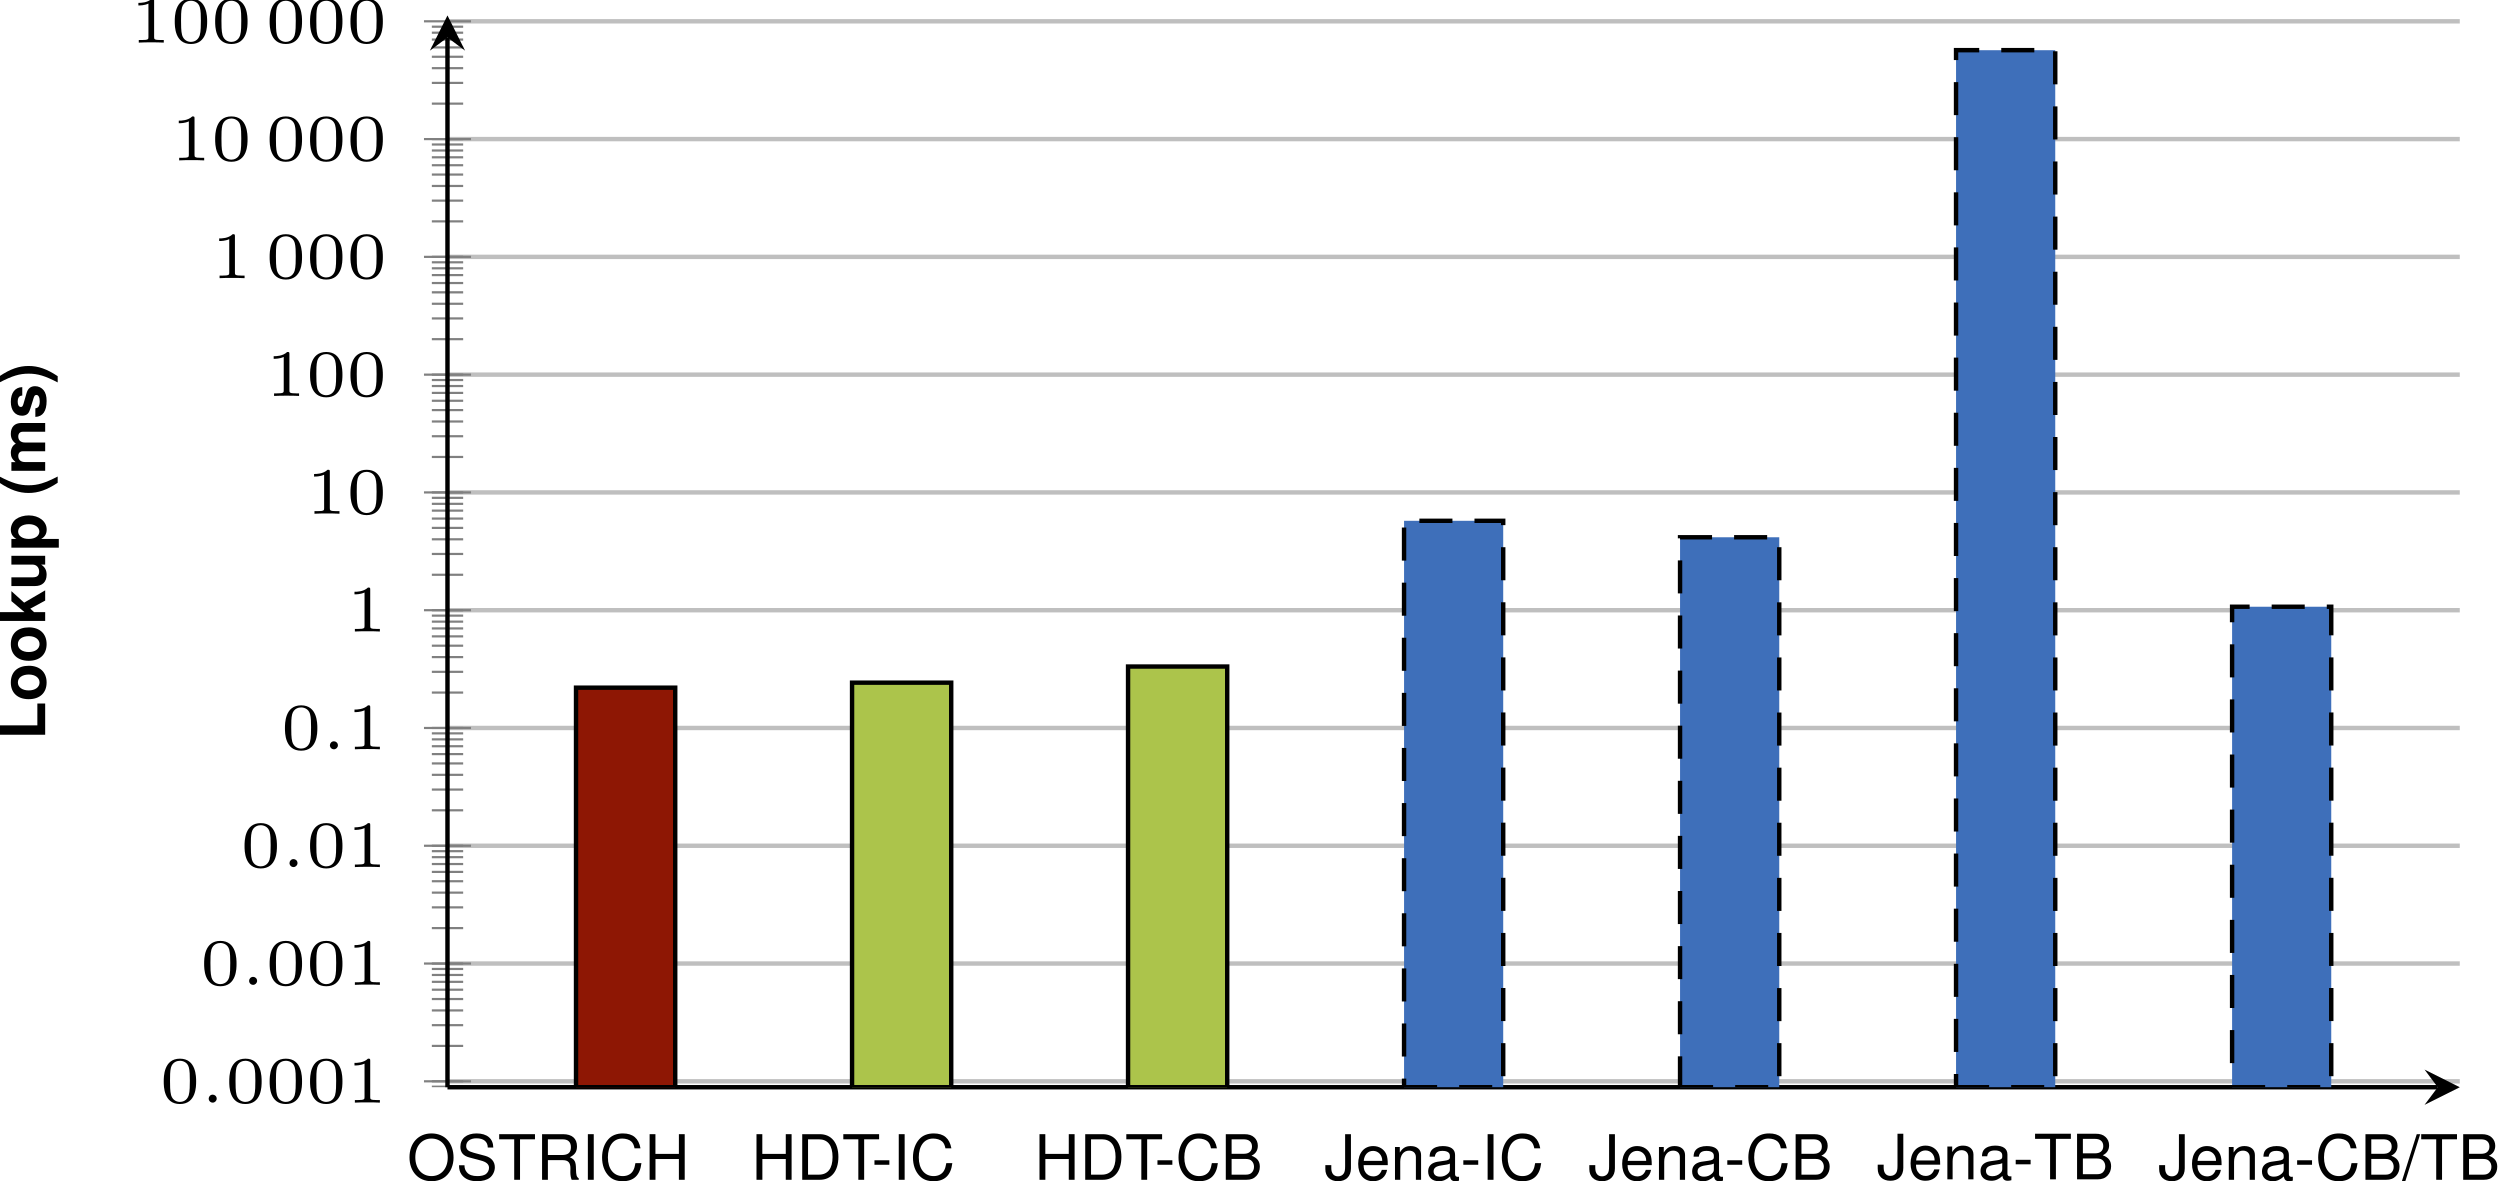
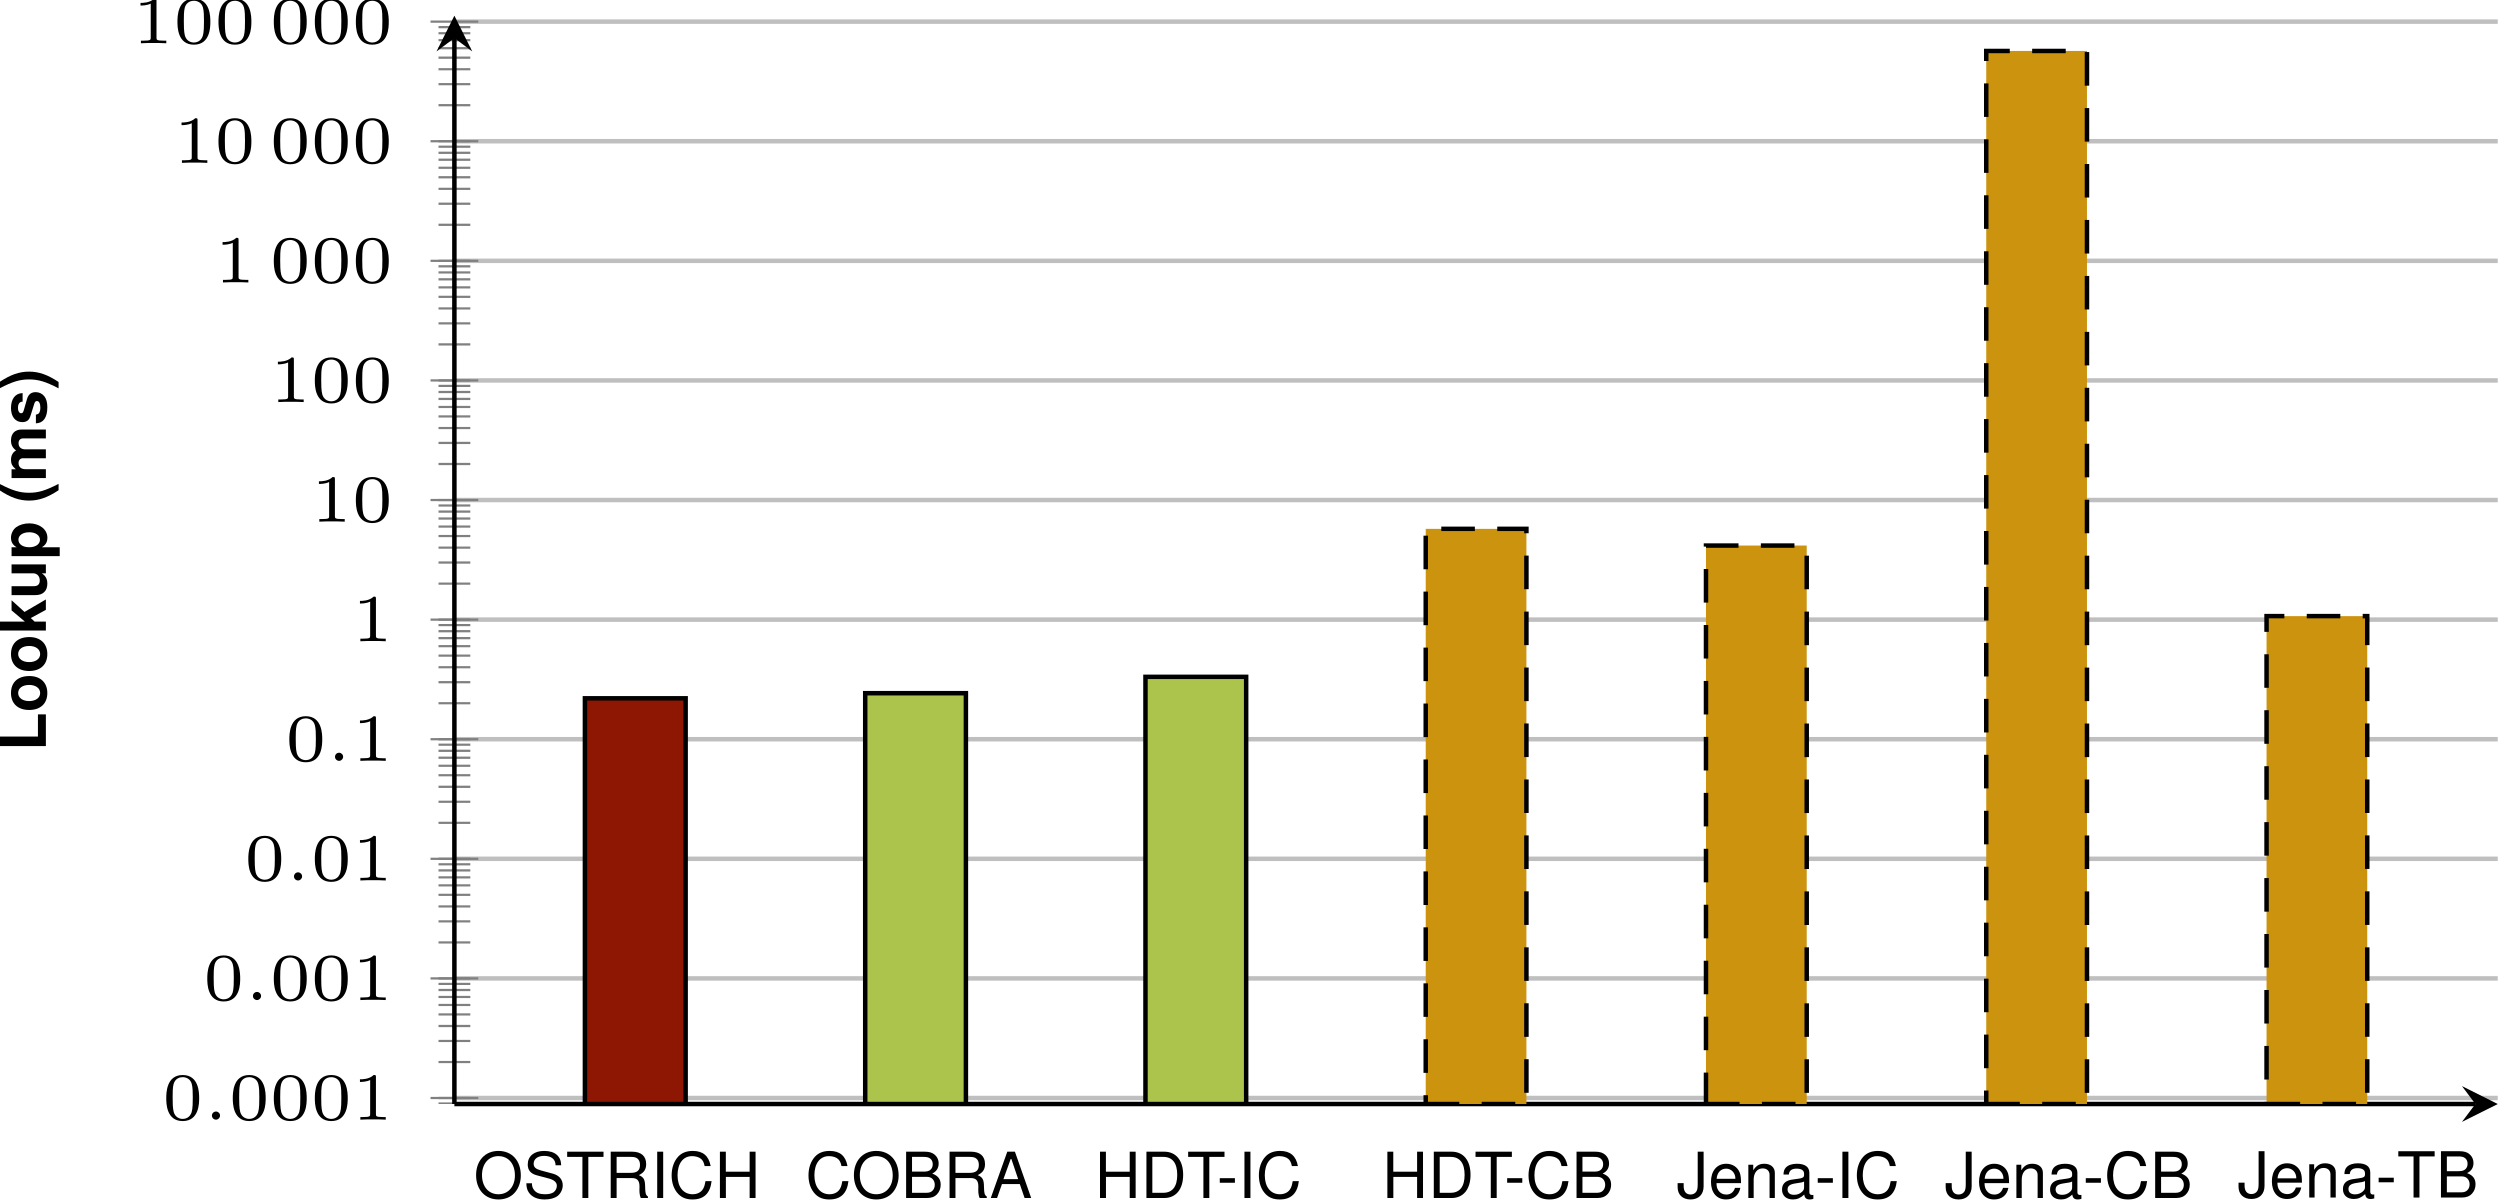
- <svg xmlns="http://www.w3.org/2000/svg" xmlns:xlink="http://www.w3.org/1999/xlink" version="1.1" width="226.026pt" height="106.767pt" viewBox="2.848 -12.153 226.026 106.767">
+ <svg xmlns="http://www.w3.org/2000/svg" xmlns:xlink="http://www.w3.org/1999/xlink" version="1.1" width="222.59pt" height="106.767pt" viewBox="2.848 -12.153 222.59 106.767">
  <defs>
    <clipPath id="clip1">
      <path d="M-98.43 86.144V-10.758H366.977V86.144" />
    </clipPath>
    <clipPath id="clip3">
      <path d="M-98.43 86.144V-10.758H366.977V86.144" />
    </clipPath>
    <clipPath id="clip4">
      <path d="M43.305 86.144H225.238V-10.758H43.305Z" />
    </clipPath>
    <path id="g5-45" d="M1.607-1.765H.26V-1.358H1.607V-1.765Z" />
-     <path id="g5-47" d="M1.296-4.124L-.045 .113H.266L1.607-4.124H1.296Z" />
+     <path id="g5-65" d="M2.682-1.239L3.106 0H3.694L2.246-4.124H1.567L.096 0H.656L1.092-1.239H2.682ZM2.535-1.68H1.222L1.901-3.559L2.535-1.68Z" />
    <path id="g5-66" d="M.447 0H2.308C2.699 0 2.987-.107 3.208-.345C3.411-.56 3.525-.854 3.525-1.177C3.525-1.675 3.298-1.974 2.772-2.178C3.146-2.354 3.344-2.659 3.344-3.078C3.344-3.378 3.23-3.643 3.015-3.836C2.8-4.034 2.518-4.124 2.122-4.124H.447V0ZM.973-2.348V-3.66H1.991C2.286-3.66 2.45-3.621 2.591-3.513C2.738-3.4 2.817-3.23 2.817-3.004C2.817-2.783 2.738-2.608 2.591-2.495C2.45-2.387 2.286-2.348 1.991-2.348H.973ZM.973-.464V-1.884H2.257C2.512-1.884 2.682-1.822 2.806-1.686C2.931-1.556 2.998-1.375 2.998-1.171C2.998-.973 2.931-.792 2.806-.662C2.682-.526 2.512-.464 2.257-.464H.973Z" />
    <path id="g5-67" d="M3.745-2.846C3.581-3.751 3.061-4.192 2.155-4.192C1.601-4.192 1.154-4.017 .849-3.677C.475-3.27 .272-2.682 .272-2.014C.272-1.335 .481-.752 .871-.351C1.188-.023 1.595 .13 2.133 .13C3.14 .13 3.706-.413 3.83-1.505H3.287C3.242-1.222 3.185-1.03 3.1-.866C2.931-.526 2.58-.334 2.139-.334C1.318-.334 .798-.99 .798-2.02C.798-3.078 1.296-3.728 2.093-3.728C2.427-3.728 2.738-3.626 2.908-3.468C3.061-3.327 3.146-3.151 3.208-2.846H3.745Z" />
    <path id="g5-68" d="M.504 0H2.093C3.134 0 3.774-.781 3.774-2.065C3.774-3.344 3.14-4.124 2.093-4.124H.504V0ZM1.03-.464V-3.66H2.003C2.817-3.66 3.247-3.112 3.247-2.059C3.247-1.018 2.817-.464 2.003-.464H1.03Z" />
    <path id="g5-72" d="M3.117-1.878V0H3.643V-4.124H3.117V-2.342H.996V-4.124H.47V0H1.001V-1.878H3.117Z" />
    <path id="g5-73" d="M1.098-4.124H.566V0H1.098V-4.124Z" />
    <path id="g5-74" d="M1.884-4.124V-1.222C1.884-.894 1.85-.707 1.754-.566C1.652-.407 1.46-.311 1.25-.311C.854-.311 .634-.577 .634-1.058V-1.324H.096V-.962C.096-.294 .537 .13 1.245 .13C1.963 .13 2.41-.317 2.41-1.03V-4.124H1.884Z" />
    <path id="g5-79" d="M2.201-4.192C1.018-4.192 .215-3.321 .215-2.031S1.018 .13 2.206 .13C2.704 .13 3.151-.023 3.485-.306C3.932-.685 4.198-1.324 4.198-1.997C4.198-3.327 3.411-4.192 2.201-4.192ZM2.201-3.728C3.095-3.728 3.672-3.049 3.672-2.008C3.672-1.013 3.078-.334 2.206-.334C1.33-.334 .741-1.013 .741-2.031S1.33-3.728 2.201-3.728Z" />
    <path id="g5-82" d="M1.052-1.776H2.41C2.88-1.776 3.089-1.55 3.089-1.041L3.083-.673C3.083-.419 3.129-.17 3.202 0H3.841V-.13C3.643-.266 3.604-.413 3.592-.962C3.587-1.641 3.479-1.844 3.032-2.037C3.496-2.263 3.683-2.552 3.683-3.021C3.683-3.734 3.236-4.124 2.427-4.124H.526V0H1.052V-1.776ZM1.052-2.24V-3.66H2.325C2.619-3.66 2.789-3.615 2.919-3.502C3.061-3.383 3.134-3.196 3.134-2.948C3.134-2.461 2.885-2.24 2.325-2.24H1.052Z" />
    <path id="g5-83" d="M3.372-2.914C3.366-3.723 2.812-4.192 1.861-4.192C.956-4.192 .396-3.728 .396-2.981C.396-2.478 .662-2.161 1.205-2.02L2.229-1.748C2.75-1.612 2.987-1.403 2.987-1.081C2.987-.86 2.868-.634 2.693-.509C2.529-.396 2.269-.334 1.935-.334C1.488-.334 1.182-.441 .984-.679C.832-.86 .764-1.058 .769-1.313H.272C.277-.933 .351-.685 .515-.458C.798-.074 1.273 .13 1.901 .13C2.393 .13 2.795 .017 3.061-.187C3.338-.407 3.513-.775 3.513-1.131C3.513-1.641 3.196-2.014 2.636-2.167L1.601-2.444C1.103-2.58 .922-2.738 .922-3.055C.922-3.474 1.29-3.751 1.844-3.751C2.501-3.751 2.868-3.451 2.874-2.914H3.372Z" />
    <path id="g5-84" d="M2.003-3.66H3.355V-4.124H.119V-3.66H1.477V0H2.003V-3.66Z" />
    <path id="g5-97" d="M3.027-.277C2.976-.266 2.953-.266 2.925-.266C2.761-.266 2.67-.351 2.67-.498V-2.24C2.67-2.767 2.286-3.049 1.556-3.049C1.126-3.049 .769-2.925 .571-2.704C.436-2.552 .379-2.382 .368-2.088H.843C.883-2.45 1.098-2.614 1.539-2.614C1.963-2.614 2.201-2.455 2.201-2.172V-2.048C2.201-1.85 2.082-1.765 1.709-1.72C1.041-1.635 .939-1.612 .758-1.539C.413-1.397 .238-1.131 .238-.747C.238-.209 .611 .13 1.211 .13C1.584 .13 1.884 0 2.218-.306C2.252-.006 2.399 .13 2.704 .13C2.8 .13 2.874 .119 3.027 .079V-.277ZM2.201-.933C2.201-.775 2.155-.679 2.014-.549C1.822-.373 1.59-.283 1.313-.283C.945-.283 .73-.458 .73-.758C.73-1.069 .939-1.228 1.443-1.301C1.941-1.369 2.042-1.392 2.201-1.465V-.933Z" />
    <path id="g5-101" d="M2.902-1.324C2.902-1.776 2.868-2.048 2.783-2.269C2.591-2.755 2.139-3.049 1.584-3.049C.758-3.049 .226-2.416 .226-1.443S.741 .13 1.573 .13C2.252 .13 2.721-.255 2.84-.9H2.365C2.235-.509 1.969-.306 1.59-.306C1.29-.306 1.035-.441 .877-.69C.764-.86 .724-1.03 .718-1.324H2.902ZM.73-1.709C.769-2.257 1.103-2.614 1.578-2.614C2.042-2.614 2.399-2.229 2.399-1.743C2.399-1.731 2.399-1.72 2.393-1.709H.73Z" />
    <path id="g5-110" d="M.396-2.965V0H.871V-1.635C.871-2.24 1.188-2.636 1.675-2.636C2.048-2.636 2.286-2.41 2.286-2.054V0H2.755V-2.24C2.755-2.733 2.387-3.049 1.816-3.049C1.375-3.049 1.092-2.88 .832-2.467V-2.965H.396Z" />
    <path id="g1-40" d="M1.148-4.124C.498-3.146 .226-2.365 .226-1.499C.226-.628 .498 .153 1.148 1.131H1.714C1.115-.034 .922-.668 .922-1.499C.922-2.325 1.115-2.97 1.714-4.124H1.148Z" />
    <path id="g1-41" d="M.69 1.131C1.341 .153 1.612-.628 1.612-1.494C1.612-2.365 1.341-3.146 .69-4.124H.124C.724-2.959 .917-2.325 .917-1.494C.917-.668 .724-.023 .124 1.131H.69Z" />
    <path id="g1-76" d="M1.301-4.124H.453V0H3.276V-.707H1.301V-4.124Z" />
    <path id="g1-107" d="M1.126-1.867V-4.124H.334V0H1.126V-1.001L1.443-1.346L2.172 0H3.1L1.986-1.901L3.027-3.055H2.127L1.126-1.867Z" />
    <path id="g1-109" d="M.339-3.055V0H1.131V-1.833C1.131-2.206 1.335-2.433 1.675-2.433C1.941-2.433 2.105-2.28 2.105-2.037V0H2.897V-1.833C2.897-2.206 3.1-2.433 3.44-2.433C3.706-2.433 3.87-2.28 3.87-2.037V0H4.662V-2.161C4.662-2.755 4.3-3.106 3.689-3.106C3.304-3.106 3.032-2.97 2.795-2.653C2.648-2.942 2.342-3.106 1.963-3.106C1.612-3.106 1.386-2.987 1.126-2.676V-3.055H.339Z" />
    <path id="g1-111" d="M1.703-3.106C.769-3.106 .198-2.489 .198-1.488C.198-.481 .769 .13 1.709 .13C2.636 .13 3.219-.487 3.219-1.465C3.219-2.501 2.659-3.106 1.703-3.106ZM1.709-2.467C2.144-2.467 2.427-2.076 2.427-1.477C2.427-.905 2.133-.509 1.709-.509C1.279-.509 .99-.905 .99-1.488S1.279-2.467 1.709-2.467Z" />
    <path id="g1-112" d="M1.12-3.055H.328V1.233H1.12V-.362C1.313-.023 1.584 .136 1.969 .136C2.704 .136 3.247-.554 3.247-1.482C3.247-1.912 3.123-2.342 2.919-2.625C2.716-2.914 2.337-3.106 1.969-3.106C1.584-3.106 1.313-2.942 1.12-2.602V-3.055ZM1.788-2.444C2.189-2.444 2.455-2.054 2.455-1.471C2.455-.917 2.178-.526 1.788-.526C1.392-.526 1.12-.911 1.12-1.482S1.392-2.444 1.788-2.444Z" />
    <path id="g1-115" d="M2.857-2.071C2.846-2.716 2.348-3.106 1.528-3.106C.752-3.106 .272-2.716 .272-2.088C.272-1.884 .334-1.709 .441-1.59C.549-1.482 .645-1.431 .939-1.335L1.884-1.041C2.082-.979 2.15-.917 2.15-.792C2.15-.605 1.929-.492 1.561-.492C1.358-.492 1.194-.532 1.092-.6C1.007-.662 .973-.724 .939-.888H.164C.187-.221 .679 .13 1.607 .13C2.031 .13 2.354 .04 2.58-.141S2.942-.605 2.942-.905C2.942-1.301 2.744-1.556 2.342-1.675L1.341-1.963C1.12-2.031 1.064-2.076 1.064-2.201C1.064-2.37 1.245-2.484 1.522-2.484C1.901-2.484 2.088-2.348 2.093-2.071H2.857Z" />
    <path id="g1-117" d="M3.061 0V-3.055H2.269V-1.143C2.269-.781 2.014-.543 1.629-.543C1.29-.543 1.12-.724 1.12-1.092V-3.055H.328V-.928C.328-.255 .702 .13 1.352 .13C1.765 .13 2.042-.023 2.269-.362V0H3.061Z" />
    <path id="g2-58" d="M1.494-.359C1.494-.574 1.321-.723 1.136-.723C.921-.723 .771-.55 .771-.365C.771-.161 .933 0 1.136 0C1.327 0 1.494-.167 1.494-.359Z" />
    <path id="g3-48" d="M3.288-1.907C3.288-2.343 3.288-3.975 1.823-3.975S.359-2.343 .359-1.907C.359-1.476 .359 .126 1.823 .126S3.288-1.476 3.288-1.907ZM1.823-.066C1.572-.066 1.166-.185 1.022-.681C.927-1.028 .927-1.614 .927-1.985C.927-2.385 .927-2.845 1.01-3.168C1.16-3.706 1.614-3.784 1.823-3.784C2.098-3.784 2.493-3.652 2.624-3.198C2.714-2.881 2.72-2.445 2.72-1.985C2.72-1.602 2.72-.998 2.618-.664C2.451-.143 2.02-.066 1.823-.066Z" />
    <path id="g3-49" d="M2.146-3.796C2.146-3.975 2.122-3.975 1.943-3.975C1.548-3.593 .938-3.593 .723-3.593V-3.359C.879-3.359 1.273-3.359 1.632-3.527V-.508C1.632-.311 1.632-.233 1.016-.233H.759V0C1.088-.024 1.554-.024 1.889-.024S2.69-.024 3.019 0V-.233H2.762C2.146-.233 2.146-.311 2.146-.508V-3.796Z" />
  </defs>
  <g id="page1">
    <path d="M43.305 85.609H225.238M43.305 74.961H225.238M43.305 64.312H225.238M43.305 53.664H225.238M43.305 43.016H225.238M43.305 32.367H225.238M43.305 21.719H225.238M43.305 11.07H225.238M43.305 .422H225.238M43.305-10.227H225.238" stroke="#bfbfbf" fill="none" stroke-width=".399" stroke-miterlimit="10" clip-path="url(#clip1)" />
    <path d="M41.891 86.098H44.723M41.891 85.609H44.723M41.891 82.406H44.723M41.891 80.531H44.723M41.891 79.199H44.723M41.891 78.168H44.723M41.891 77.324H44.723M41.891 76.613H44.723M41.891 75.992H44.723M41.891 75.449H44.723M41.891 74.961H44.723M41.891 71.758H44.723M41.891 69.883H44.723M41.891 68.551H44.723M41.891 67.519H44.723M41.891 66.676H44.723M41.891 65.965H44.723M41.891 65.344H44.723M41.891 64.801H44.723M41.891 64.312H44.723M41.891 61.109H44.723M41.891 59.234H44.723M41.891 57.902H44.723M41.891 56.871H44.723M41.891 56.027H44.723M41.891 55.312H44.723M41.891 54.695H44.723M41.891 54.152H44.723M41.891 53.664H44.723M41.891 50.461H44.723M41.891 48.586H44.723M41.891 47.254H44.723M41.891 46.223H44.723M41.891 45.379H44.723M41.891 44.664H44.723M41.891 44.047H44.723M41.891 43.504H44.723M41.891 43.016H44.723M41.891 39.812H44.723M41.891 37.934H44.723M41.891 36.605H44.723M41.891 35.574H44.723M41.891 34.73H44.723M41.891 34.016H44.723M41.891 33.398H44.723M41.891 32.855H44.723M41.891 32.367H44.723M41.891 29.16H44.723M41.891 27.285H44.723M41.891 25.957H44.723M41.891 24.926H44.723M41.891 24.082H44.723M41.891 23.367H44.723M41.891 22.75H44.723M41.891 22.207H44.723M41.891 21.719H44.723M41.891 18.512H44.723M41.891 16.637H44.723M41.891 15.309H44.723M41.891 14.277H44.723M41.891 13.434H44.723M41.891 12.719H44.723M41.891 12.102H44.723M41.891 11.559H44.723M41.891 11.07H44.723M41.891 7.863H44.723M41.891 5.988H44.723M41.891 4.66H44.723M41.891 3.629H44.723M41.891 2.785H44.723M41.891 2.07H44.723M41.891 1.453H44.723M41.891 .91H44.723M41.891 .422H44.723M41.891-2.785H44.723M41.891-4.66H44.723M41.891-5.988H44.723M41.891-7.019H44.723M41.891-7.863H44.723M41.891-8.578H44.723M41.891-9.195H44.723M41.891-9.738H44.723" stroke="#808080" fill="none" stroke-width=".199" stroke-miterlimit="10" clip-path="url(#clip3)" />
    <path d="M41.18 85.609H45.434M41.18 74.961H45.434M41.18 64.312H45.434M41.18 53.664H45.434M41.18 43.016H45.434M41.18 32.367H45.434M41.18 21.719H45.434M41.18 11.07H45.434M41.18 .422H45.434M41.18-10.227H45.434" stroke="#808080" fill="none" stroke-width=".199" stroke-miterlimit="10" clip-path="url(#clip3)" />
    <path d="M43.305 86.144H223.246" stroke="#000" fill="none" stroke-width=".399" stroke-miterlimit="10" />
    <path d="M225.238 86.145L222.051 84.547L223.246 86.145L222.051 87.738" />
    <path d="M43.305 86.144V-8.766" stroke="#000" fill="none" stroke-width=".399" stroke-miterlimit="10" />
    <path d="M43.305-10.758L41.711-7.57L43.305-8.766L44.898-7.57" />
    <g transform="matrix(1 0 0 1 -90.6765 58.295)">
      <use x="107.969" y="29.242" xlink:href="#g3-48" />
      <use x="111.622" y="29.242" xlink:href="#g2-58" />
      <use x="113.892" y="29.242" xlink:href="#g3-48" />
      <use x="117.545" y="29.242" xlink:href="#g3-48" />
      <use x="121.197" y="29.242" xlink:href="#g3-48" />
      <use x="124.85" y="29.242" xlink:href="#g3-49" />
    </g>
    <g transform="matrix(1 0 0 1 -87.0235 47.6463)">
      <use x="107.969" y="29.242" xlink:href="#g3-48" />
      <use x="111.622" y="29.242" xlink:href="#g2-58" />
      <use x="113.892" y="29.242" xlink:href="#g3-48" />
      <use x="117.545" y="29.242" xlink:href="#g3-48" />
      <use x="121.197" y="29.242" xlink:href="#g3-49" />
    </g>
    <g transform="matrix(1 0 0 1 -83.3706 36.9977)">
      <use x="107.969" y="29.242" xlink:href="#g3-48" />
      <use x="111.622" y="29.242" xlink:href="#g2-58" />
      <use x="113.892" y="29.242" xlink:href="#g3-48" />
      <use x="117.545" y="29.242" xlink:href="#g3-49" />
    </g>
    <g transform="matrix(1 0 0 1 -79.7176 26.349)">
      <use x="107.969" y="29.242" xlink:href="#g3-48" />
      <use x="111.622" y="29.242" xlink:href="#g2-58" />
      <use x="113.892" y="29.242" xlink:href="#g3-49" />
    </g>
    <g transform="matrix(1 0 0 1 -73.7954 15.7004)">
      <use x="107.969" y="29.242" xlink:href="#g3-49" />
    </g>
    <g transform="matrix(1 0 0 1 -77.4484 5.0518)">
      <use x="107.969" y="29.242" xlink:href="#g3-49" />
      <use x="111.622" y="29.242" xlink:href="#g3-48" />
    </g>
    <g transform="matrix(1 0 0 1 -81.1013 -5.5969)">
      <use x="107.969" y="29.242" xlink:href="#g3-49" />
      <use x="111.622" y="29.242" xlink:href="#g3-48" />
      <use x="115.275" y="29.242" xlink:href="#g3-48" />
    </g>
    <g transform="matrix(1 0 0 1 -86.0273 -16.2455)">
      <use x="107.969" y="29.242" xlink:href="#g3-49" />
      <use x="112.895" y="29.242" xlink:href="#g3-48" />
      <use x="116.548" y="29.242" xlink:href="#g3-48" />
      <use x="120.201" y="29.242" xlink:href="#g3-48" />
    </g>
    <g transform="matrix(1 0 0 1 -89.6802 -26.89414)">
      <use x="107.969" y="29.242" xlink:href="#g3-49" />
      <use x="111.622" y="29.242" xlink:href="#g3-48" />
      <use x="116.548" y="29.242" xlink:href="#g3-48" />
      <use x="120.201" y="29.242" xlink:href="#g3-48" />
      <use x="123.854" y="29.242" xlink:href="#g3-48" />
    </g>
    <g transform="matrix(1 0 0 1 -93.3332 -37.5428)">
      <use x="107.969" y="29.242" xlink:href="#g3-49" />
      <use x="111.622" y="29.242" xlink:href="#g3-48" />
      <use x="115.275" y="29.242" xlink:href="#g3-48" />
      <use x="120.201" y="29.242" xlink:href="#g3-48" />
      <use x="123.854" y="29.242" xlink:href="#g3-48" />
      <use x="127.507" y="29.242" xlink:href="#g3-48" />
    </g>
    <path d="M54.926 86.144H63.895V50.02H54.926Z" fill="#8e1704" clip-path="url(#clip4)" />
    <path d="M54.926 86.144H63.895V50.02H54.926Z" stroke="#000" fill="none" stroke-width=".399" stroke-miterlimit="10" clip-path="url(#clip4)" />
    <path d="M79.883 86.144H88.848V49.566H79.883Z" fill="#acc44b" clip-path="url(#clip4)" />
    <path d="M79.883 86.144H88.848V49.566H79.883Z" stroke="#000" fill="none" stroke-width=".399" stroke-miterlimit="10" clip-path="url(#clip4)" />
    <path d="M104.836 86.144H113.801V48.109H104.836Z" fill="#acc44b" clip-path="url(#clip4)" />
    <path d="M104.836 86.144H113.801V48.109H104.836Z" stroke="#000" fill="none" stroke-width=".399" stroke-miterlimit="10" clip-path="url(#clip4)" />
-     <path d="M129.789 86.144H138.754V34.934H129.789Z" fill="#3e6fba" clip-path="url(#clip4)" />
+     <path d="M129.789 86.144H138.754V34.934H129.789Z" fill="#cc930e" clip-path="url(#clip4)" />
    <path d="M129.789 86.144H138.754V34.934H129.789Z" stroke="#000" fill="none" stroke-width=".399" stroke-miterlimit="10" stroke-dasharray="2.989,1.993" clip-path="url(#clip4)" />
-     <path d="M154.742 86.144H163.711V36.422H154.742Z" fill="#3e6fba" clip-path="url(#clip4)" />
+     <path d="M154.742 86.144H163.711V36.422H154.742Z" fill="#cc930e" clip-path="url(#clip4)" />
    <path d="M154.742 86.144H163.711V36.422H154.742Z" stroke="#000" fill="none" stroke-width=".399" stroke-miterlimit="10" stroke-dasharray="2.989,1.993" clip-path="url(#clip4)" />
-     <path d="M179.695 86.144H188.664V-7.617H179.695Z" fill="#3e6fba" clip-path="url(#clip4)" />
+     <path d="M179.695 86.144H188.664V-7.617H179.695Z" fill="#cc930e" clip-path="url(#clip4)" />
    <path d="M179.695 86.144H188.664V-7.617H179.695Z" stroke="#000" fill="none" stroke-width=".399" stroke-miterlimit="10" stroke-dasharray="2.989,1.993" clip-path="url(#clip4)" />
-     <path d="M204.653 86.144H213.617V42.703H204.653Z" fill="#3e6fba" clip-path="url(#clip4)" />
+     <path d="M204.653 86.144H213.617V42.703H204.653Z" fill="#cc930e" clip-path="url(#clip4)" />
    <path d="M204.653 86.144H213.617V42.703H204.653Z" stroke="#000" fill="none" stroke-width=".399" stroke-miterlimit="10" stroke-dasharray="2.989,1.993" clip-path="url(#clip4)" />
    <g transform="matrix(0 -1 1 0 -22.30968 162.697)">
      <use x="107.969" y="29.242" xlink:href="#g1-76" />
      <use x="111.439" y="29.242" xlink:href="#g1-111" />
      <use x="114.909" y="29.242" xlink:href="#g1-111" />
      <use x="118.378" y="29.242" xlink:href="#g1-107" />
      <use x="121.536" y="29.242" xlink:href="#g1-117" />
      <use x="125.005" y="29.242" xlink:href="#g1-112" />
      <use x="130.054" y="29.242" xlink:href="#g1-40" />
      <use x="131.945" y="29.242" xlink:href="#g1-109" />
      <use x="136.993" y="29.242" xlink:href="#g1-115" />
      <use x="140.15" y="29.242" xlink:href="#g1-41" />
    </g>
-     <g transform="matrix(1 0 0 1 -83.0833 65.2704)">
+     <g transform="matrix(1 0 0 1 -77.717 65.2704)">
      <use x="122.739" y="29.242" xlink:href="#g5-79" />
      <use x="127.157" y="29.242" xlink:href="#g5-83" />
      <use x="130.944" y="29.242" xlink:href="#g5-84" />
      <use x="134.414" y="29.242" xlink:href="#g5-82" />
      <use x="138.514" y="29.242" xlink:href="#g5-73" />
      <use x="140.093" y="29.242" xlink:href="#g5-67" />
      <use x="144.193" y="29.242" xlink:href="#g5-72" />
    </g>
-     <g transform="matrix(1 0 0 1 -80.3178 65.2704)">
-       <use x="151.091" y="29.242" xlink:href="#g5-72" />
-       <use x="155.191" y="29.242" xlink:href="#g5-68" />
-       <use x="159.291" y="29.242" xlink:href="#g5-84" />
-       <use x="161.966" y="29.242" xlink:href="#g5-45" />
-       <use x="163.857" y="29.242" xlink:href="#g5-73" />
-       <use x="165.435" y="29.242" xlink:href="#g5-67" />
+     <g transform="matrix(1 0 0 1 -75.0366 65.2704)">
+       <use x="149.597" y="29.242" xlink:href="#g5-67" />
+       <use x="153.697" y="29.242" xlink:href="#g5-79" />
+       <use x="158.115" y="29.242" xlink:href="#g5-66" />
+       <use x="161.903" y="29.242" xlink:href="#g5-82" />
+       <use x="166.003" y="29.242" xlink:href="#g5-65" />
    </g>
-     <g transform="matrix(1 0 0 1 -82.2117 65.2704)">
-       <use x="178.571" y="29.242" xlink:href="#g5-72" />
-       <use x="182.671" y="29.242" xlink:href="#g5-68" />
-       <use x="186.771" y="29.242" xlink:href="#g5-84" />
-       <use x="189.446" y="29.242" xlink:href="#g5-45" />
-       <use x="191.337" y="29.242" xlink:href="#g5-67" />
-       <use x="195.437" y="29.242" xlink:href="#g5-66" />
+     <g transform="matrix(1 0 0 1 -74.9515 65.2704)">
+       <use x="175.269" y="29.242" xlink:href="#g5-72" />
+       <use x="179.369" y="29.242" xlink:href="#g5-68" />
+       <use x="183.469" y="29.242" xlink:href="#g5-84" />
+       <use x="186.144" y="29.242" xlink:href="#g5-45" />
+       <use x="188.035" y="29.242" xlink:href="#g5-73" />
+       <use x="189.613" y="29.242" xlink:href="#g5-67" />
    </g>
-     <g transform="matrix(1 0 0 1 -81.036 65.2704)">
-       <use x="203.613" y="29.242" xlink:href="#g5-74" />
-       <use x="206.452" y="29.242" xlink:href="#g5-101" />
-       <use x="209.609" y="29.242" xlink:href="#g5-110" />
-       <use x="212.767" y="29.242" xlink:href="#g5-97" />
-       <use x="215.924" y="29.242" xlink:href="#g5-45" />
-       <use x="217.815" y="29.242" xlink:href="#g5-73" />
-       <use x="219.393" y="29.242" xlink:href="#g5-67" />
+     <g transform="matrix(1 0 0 1 -76.845 65.2704)">
+       <use x="202.749" y="29.242" xlink:href="#g5-72" />
+       <use x="206.849" y="29.242" xlink:href="#g5-68" />
+       <use x="210.949" y="29.242" xlink:href="#g5-84" />
+       <use x="213.624" y="29.242" xlink:href="#g5-45" />
+       <use x="215.515" y="29.242" xlink:href="#g5-67" />
+       <use x="219.615" y="29.242" xlink:href="#g5-66" />
    </g>
-     <g transform="matrix(1 0 0 1 -81.351 65.2704)">
-       <use x="227.794" y="29.242" xlink:href="#g5-74" />
-       <use x="230.633" y="29.242" xlink:href="#g5-101" />
-       <use x="233.79" y="29.242" xlink:href="#g5-110" />
-       <use x="236.948" y="29.242" xlink:href="#g5-97" />
-       <use x="240.105" y="29.242" xlink:href="#g5-45" />
-       <use x="241.996" y="29.242" xlink:href="#g5-67" />
-       <use x="246.096" y="29.242" xlink:href="#g5-66" />
+     <g transform="matrix(1 0 0 1 -75.67 65.2704)">
+       <use x="227.791" y="29.242" xlink:href="#g5-74" />
+       <use x="230.63" y="29.242" xlink:href="#g5-101" />
+       <use x="233.787" y="29.242" xlink:href="#g5-110" />
+       <use x="236.945" y="29.242" xlink:href="#g5-97" />
+       <use x="240.102" y="29.242" xlink:href="#g5-45" />
+       <use x="241.993" y="29.242" xlink:href="#g5-73" />
+       <use x="243.572" y="29.242" xlink:href="#g5-67" />
    </g>
-     <g transform="matrix(1 0 0 1 -81.036 65.2292)">
-       <use x="253.553" y="29.242" xlink:href="#g5-74" />
-       <use x="256.393" y="29.242" xlink:href="#g5-101" />
-       <use x="259.55" y="29.242" xlink:href="#g5-110" />
-       <use x="262.707" y="29.242" xlink:href="#g5-97" />
-       <use x="265.865" y="29.242" xlink:href="#g5-45" />
-       <use x="267.756" y="29.242" xlink:href="#g5-84" />
-       <use x="271.225" y="29.242" xlink:href="#g5-66" />
+     <g transform="matrix(1 0 0 1 -75.985 65.2704)">
+       <use x="251.972" y="29.242" xlink:href="#g5-74" />
+       <use x="254.811" y="29.242" xlink:href="#g5-101" />
+       <use x="257.969" y="29.242" xlink:href="#g5-110" />
+       <use x="261.126" y="29.242" xlink:href="#g5-97" />
+       <use x="264.283" y="29.242" xlink:href="#g5-45" />
+       <use x="266.174" y="29.242" xlink:href="#g5-67" />
+       <use x="270.274" y="29.242" xlink:href="#g5-66" />
    </g>
-     <g transform="matrix(1 0 0 1 -85.769 65.2704)">
-       <use x="283.731" y="29.242" xlink:href="#g5-74" />
-       <use x="286.57" y="29.242" xlink:href="#g5-101" />
-       <use x="289.728" y="29.242" xlink:href="#g5-110" />
-       <use x="292.885" y="29.242" xlink:href="#g5-97" />
-       <use x="296.042" y="29.242" xlink:href="#g5-45" />
-       <use x="297.933" y="29.242" xlink:href="#g5-67" />
-       <use x="302.033" y="29.242" xlink:href="#g5-66" />
-       <use x="305.821" y="29.242" xlink:href="#g5-47" />
-       <use x="307.4" y="29.242" xlink:href="#g5-84" />
-       <use x="310.869" y="29.242" xlink:href="#g5-66" />
+     <g transform="matrix(1 0 0 1 -75.67 65.2292)">
+       <use x="277.732" y="29.242" xlink:href="#g5-74" />
+       <use x="280.571" y="29.242" xlink:href="#g5-101" />
+       <use x="283.728" y="29.242" xlink:href="#g5-110" />
+       <use x="286.886" y="29.242" xlink:href="#g5-97" />
+       <use x="290.043" y="29.242" xlink:href="#g5-45" />
+       <use x="291.934" y="29.242" xlink:href="#g5-84" />
+       <use x="295.404" y="29.242" xlink:href="#g5-66" />
    </g>
  </g>
</svg>
